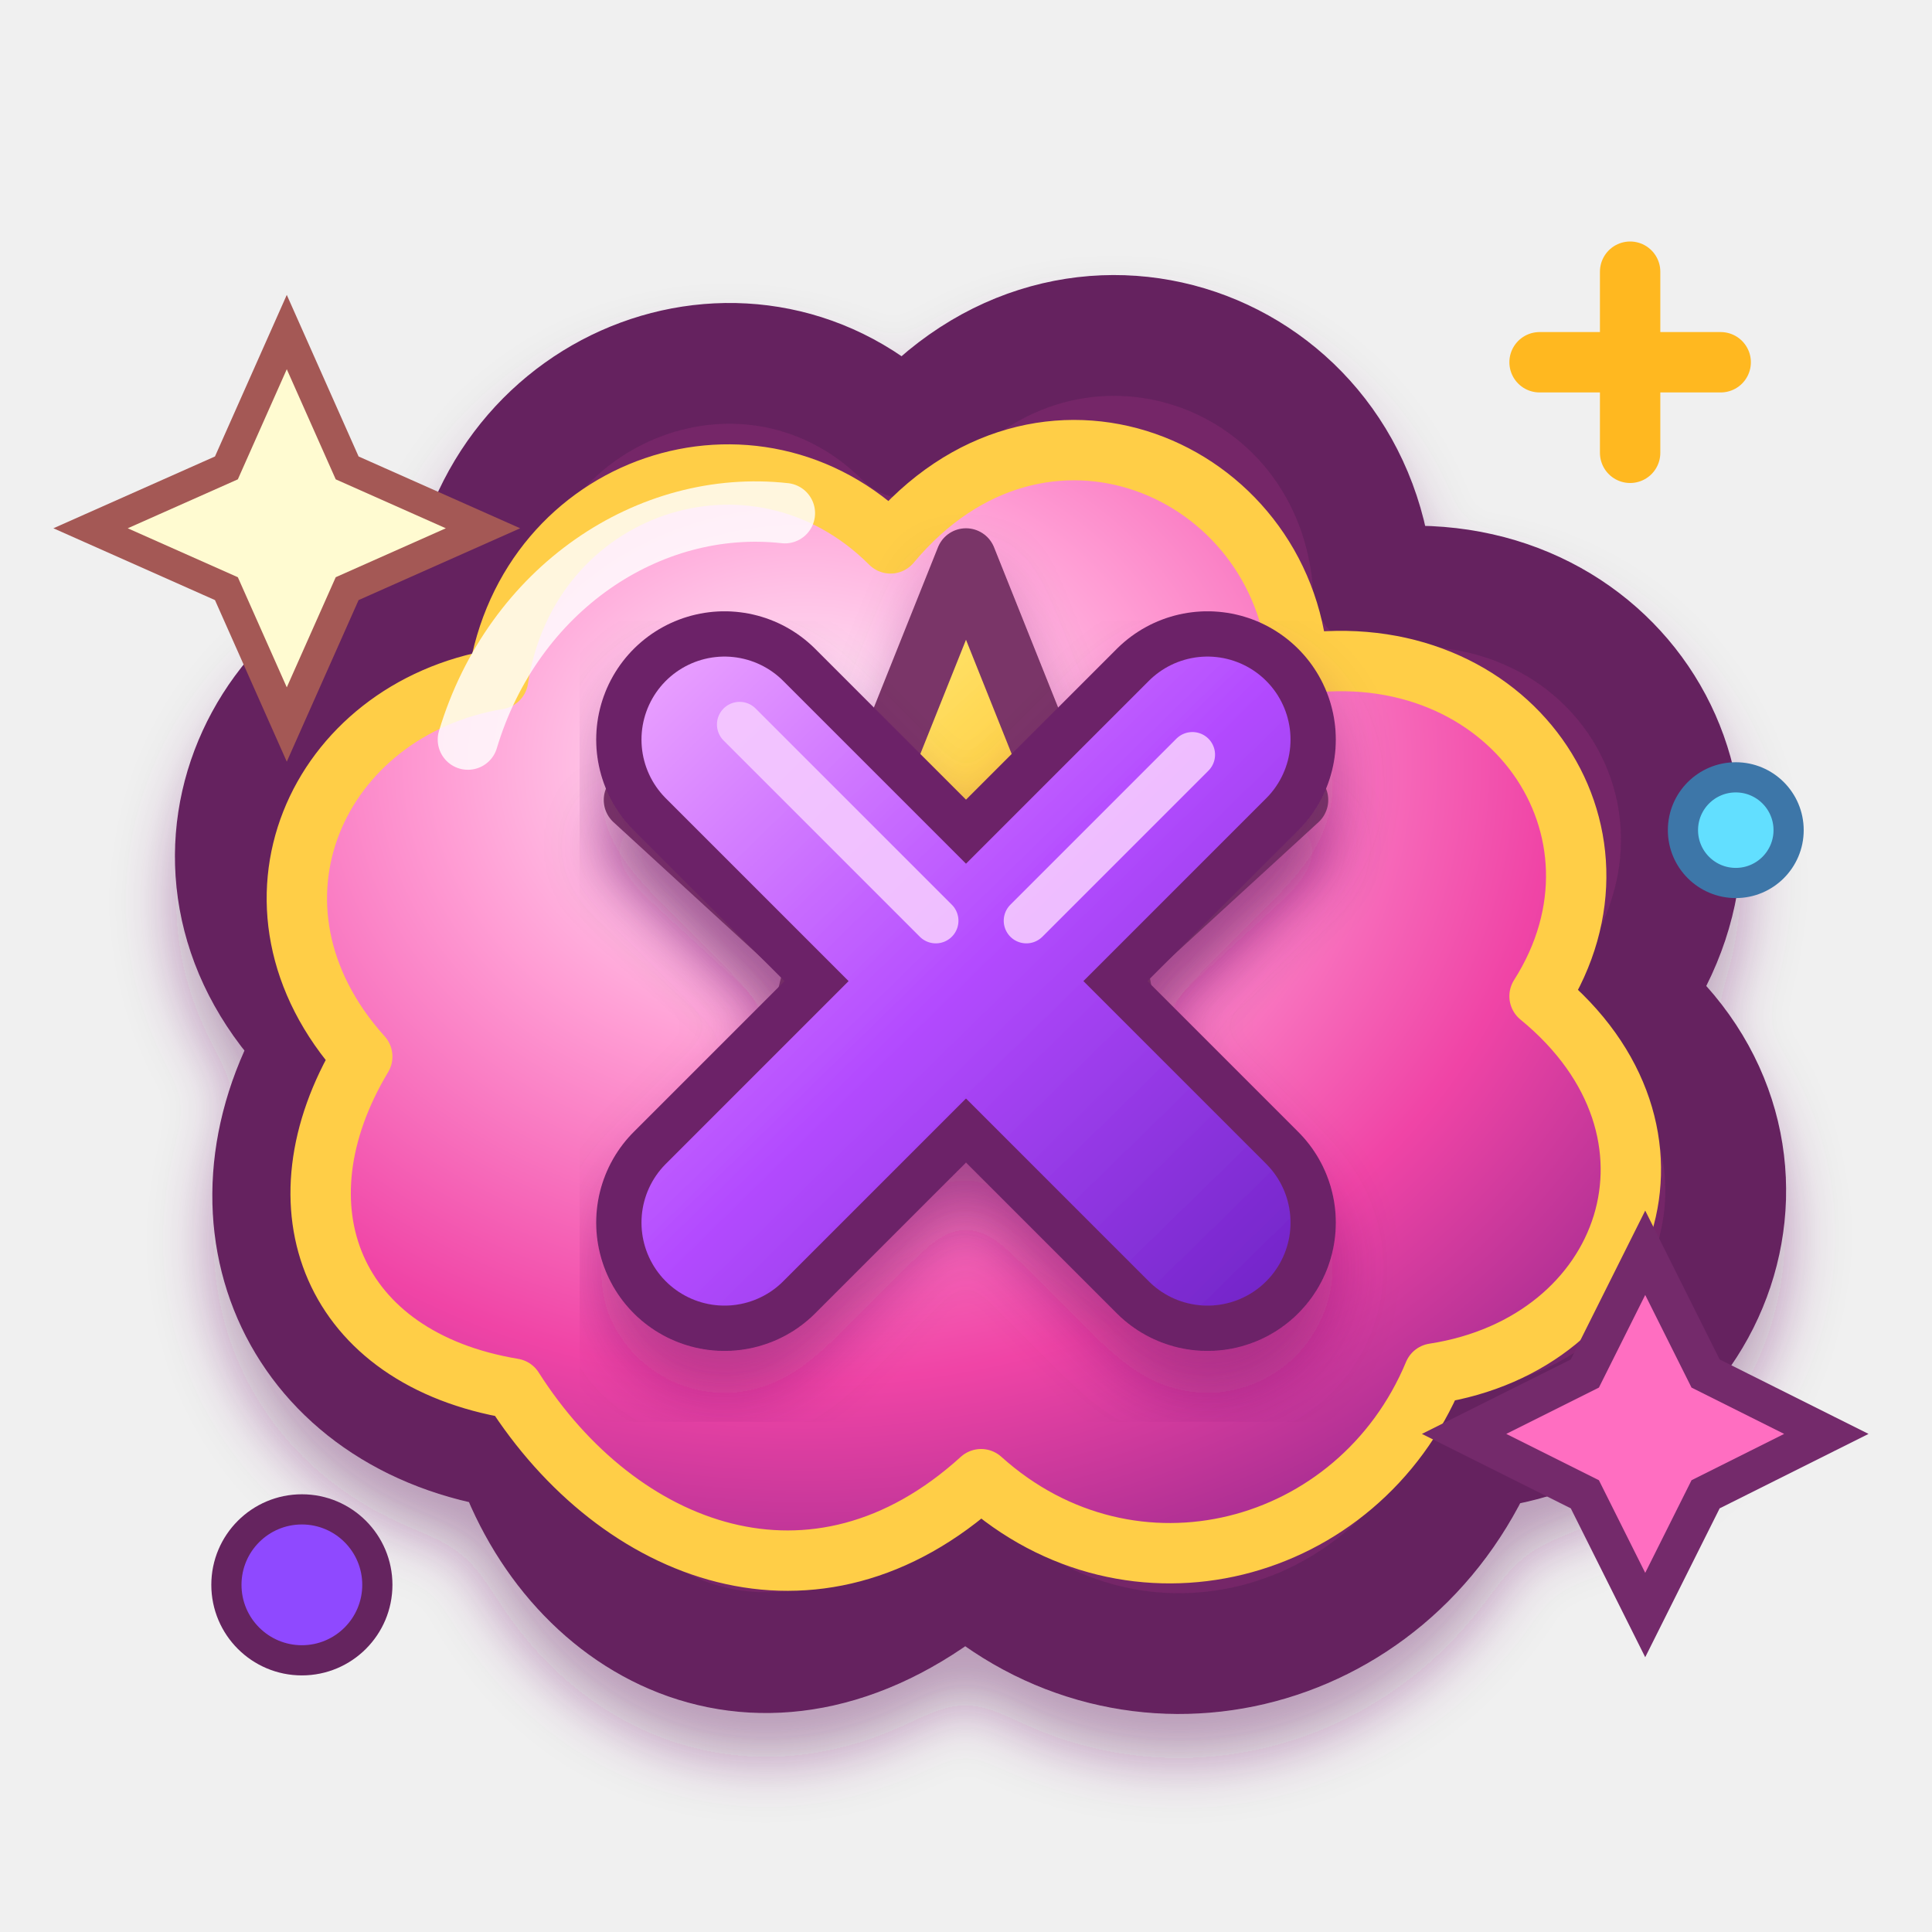
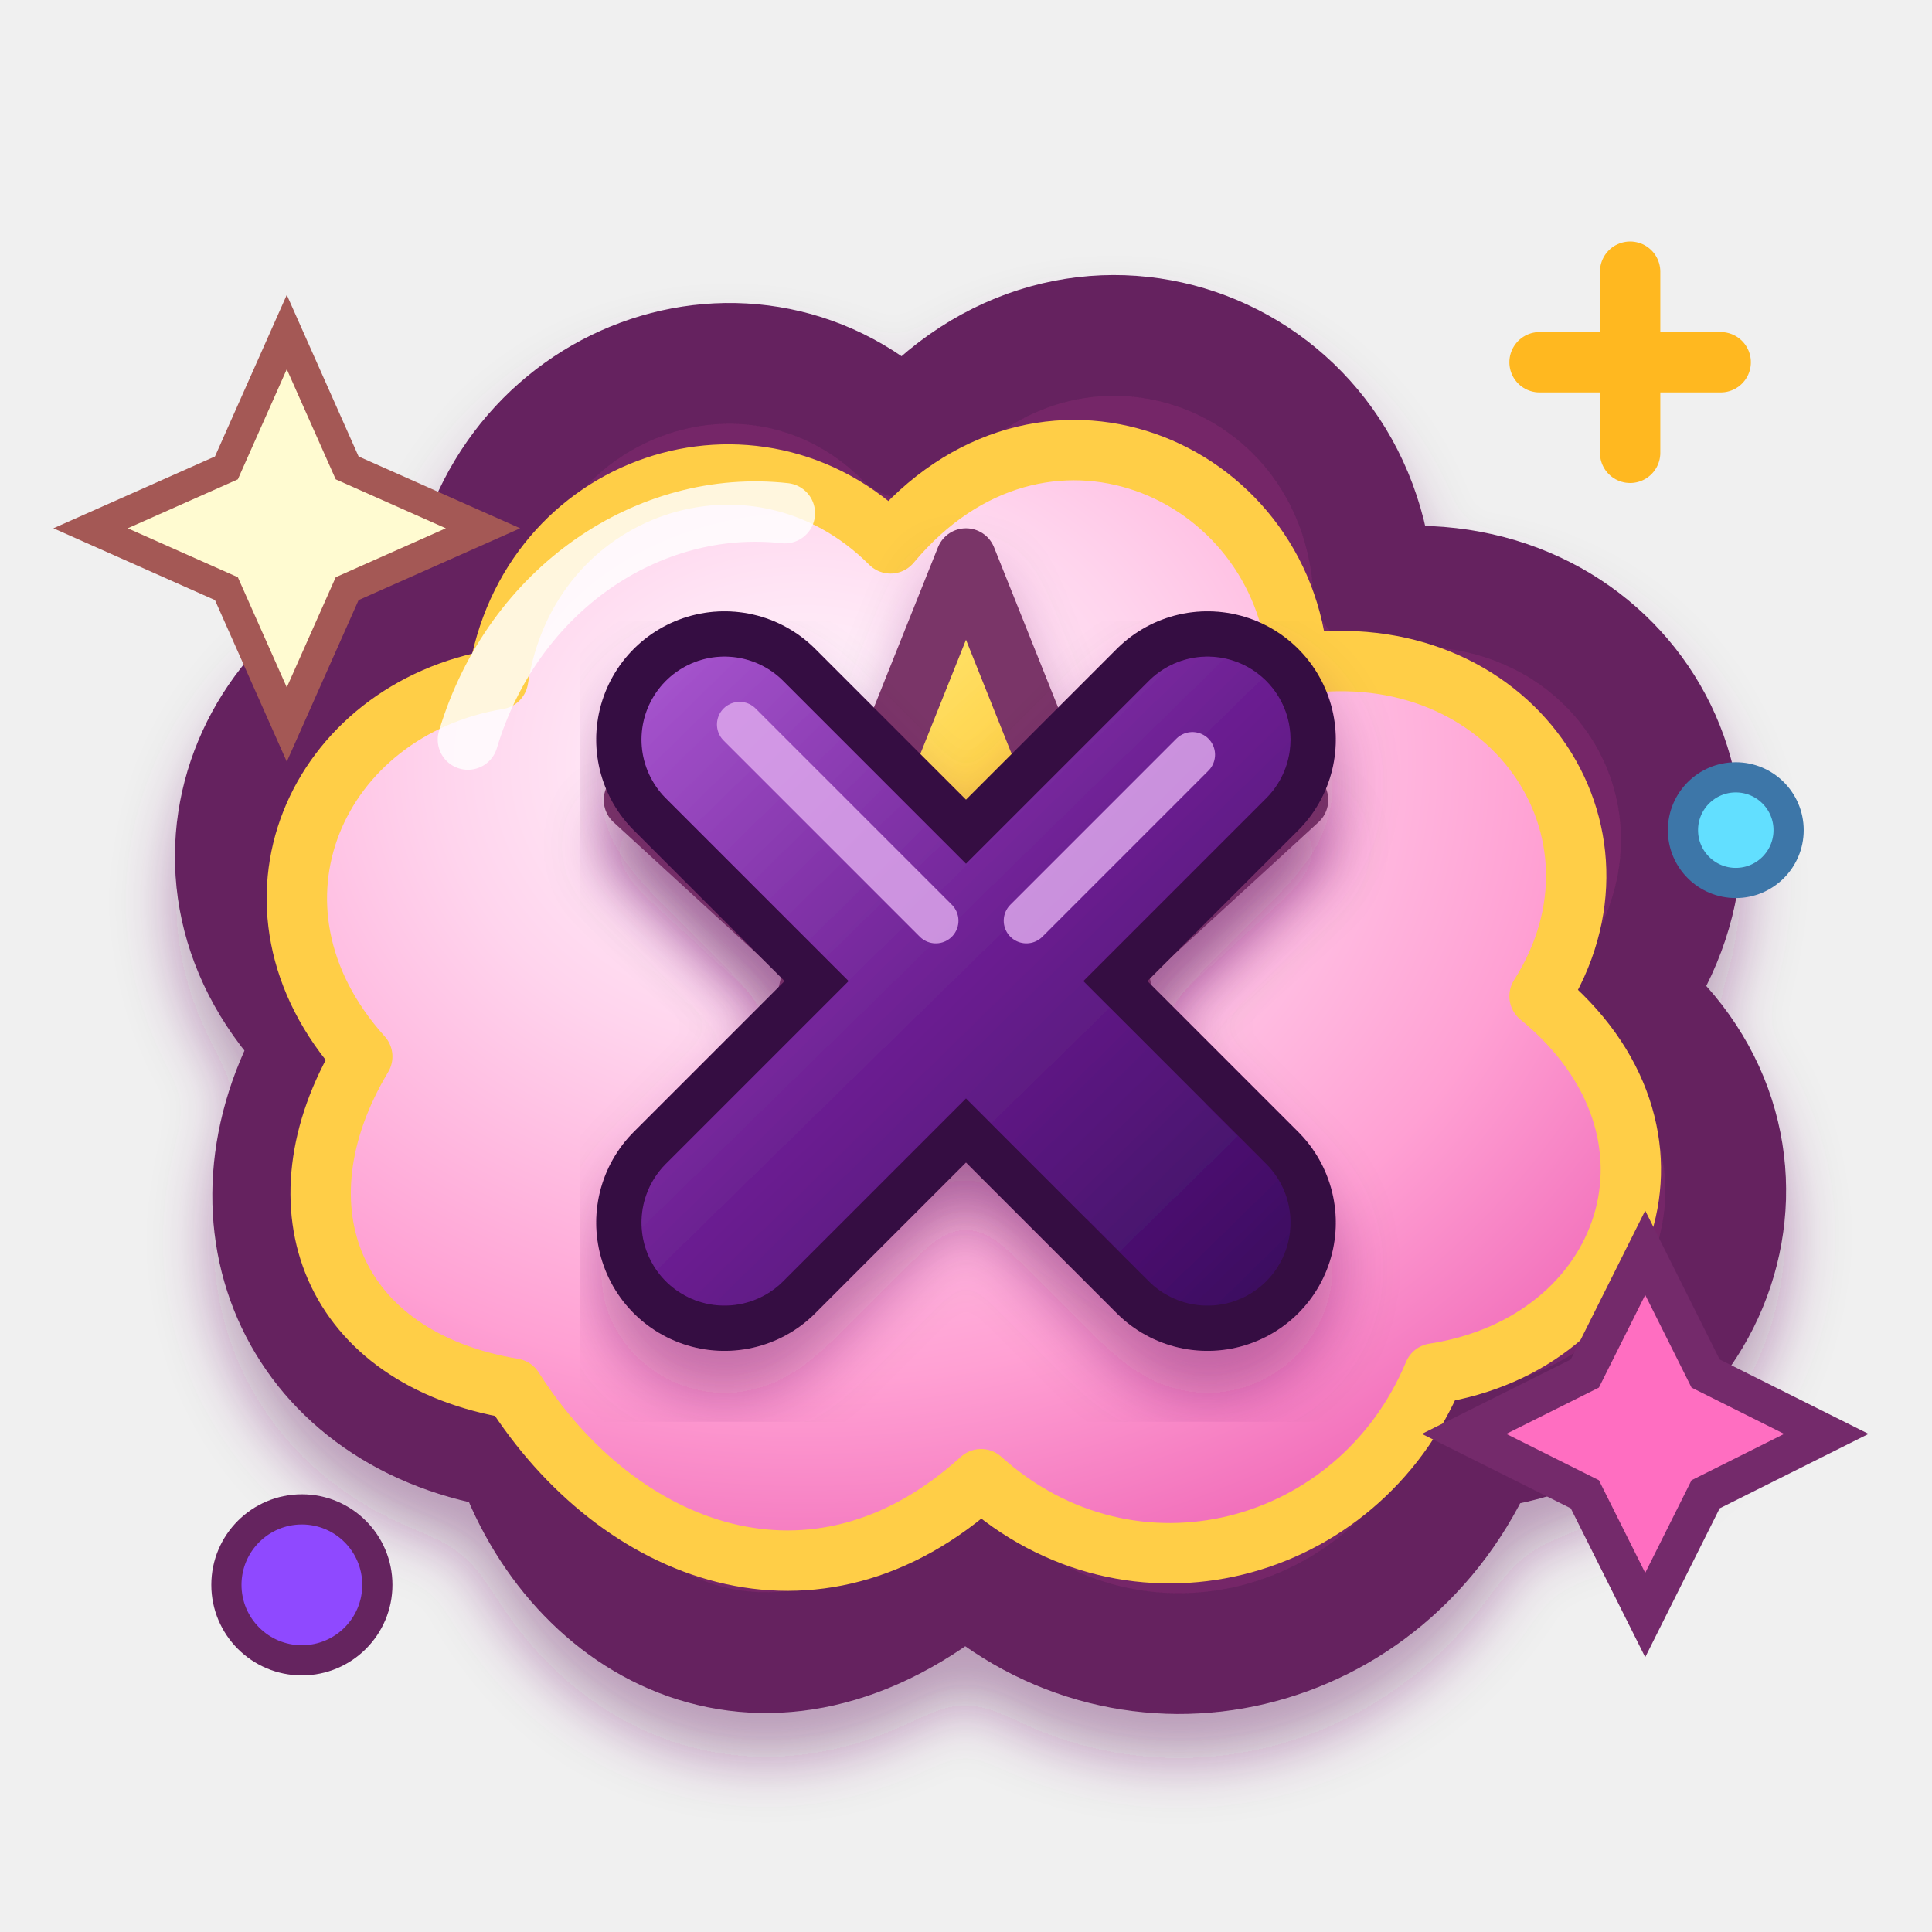
<svg xmlns="http://www.w3.org/2000/svg" viewBox="0 0 128 128" role="img" aria-labelledby="title desc">
  <defs>
    <radialGradient id="cloud" cx="38%" cy="28%" r="78%">
-       <stop stop-color="#FFF2FD" />
-       <stop offset="0.35" stop-color="#FF9DD4" />
-       <stop offset="0.72" stop-color="#F044A6" />
-       <stop offset="1" stop-color="#A62D91" />
+       <stop stop-color="#FFFBFF" />
+       <stop offset="0.35" stop-color="#FFD4ED" />
+       <stop offset="0.72" stop-color="#FFA0D3" />
+       <stop offset="1" stop-color="#F06AB8" />
    </radialGradient>
    <linearGradient id="gold" x1="41" y1="37" x2="83" y2="83" gradientUnits="userSpaceOnUse">
      <stop stop-color="#FFFBD1" />
      <stop offset="0.28" stop-color="#FFE36A" />
      <stop offset="0.62" stop-color="#FFBE26" />
      <stop offset="1" stop-color="#E68310" />
    </linearGradient>
    <linearGradient id="purple" x1="43" y1="43" x2="85" y2="86" gradientUnits="userSpaceOnUse">
-       <stop stop-color="#ECA4FF" />
-       <stop offset="0.5" stop-color="#B34BFF" />
-       <stop offset="1" stop-color="#7124C7" />
+       <stop stop-color="#A957D1" />
+       <stop offset="0.5" stop-color="#6B1F91" />
+       <stop offset="1" stop-color="#3A0B5E" />
    </linearGradient>
    <filter id="shadow" x="-30%" y="-30%" width="170%" height="170%">
      <feDropShadow dx="0" dy="3" stdDeviation="2" flood-color="#671F65" flood-opacity="0.4" />
    </filter>
  </defs>
  <path d="M34 96C20 94 14 81 21 69C10 58 17 42 31 40C33 25 50 19 60 29C71 16 90 23 91 39C107 37 117 53 108 66C120 76 114 94 98 96C92 110 75 114 64 104C51 115 38 108 34 96Z" fill="#742567" stroke="#65245F" stroke-width="8" stroke-linejoin="round" filter="url(#shadow)" />
  <path d="M34 92C22 90 18 80 24 70C15 60 21 47 33 45C35 32 50 27 59 36C69 24 85 31 86 44C100 42 109 55 102 66C113 75 108 89 95 91C90 103 75 107 65 98C54 108 41 103 34 92Z" fill="url(#cloud)" stroke="#FFCE47" stroke-width="4" stroke-linejoin="round" />
  <path d="M64 37L70 52L86 53L74 64L77 80L64 72L50 80L54 64L42 53L58 52Z" fill="url(#gold)" stroke="#7A3567" stroke-width="4" stroke-linejoin="round" filter="url(#shadow)" />
  <g filter="url(#shadow)">
-     <path d="M48 49L80 81M80 49L48 81" stroke="#6C2468" stroke-width="17" stroke-linecap="round" />
+     <path d="M48 49L80 81M80 49L48 81" stroke="#350942" stroke-width="17" stroke-linecap="round" />
    <path d="M48 49L80 81M80 49L48 81" stroke="url(#purple)" stroke-width="11" stroke-linecap="round" />
-     <path d="M49 48L62 61M79 50L68 61" stroke="#F5CAFF" stroke-width="3" stroke-linecap="round" opacity="0.9" />
+     <path d="M49 48L62 61M79 50L68 61" stroke="#DFA9EE" stroke-width="3" stroke-linecap="round" opacity="0.82" />
  </g>
  <path d="M31 49C34 39 43 33 52 34" fill="none" stroke="#FFFFFF" stroke-width="4" stroke-linecap="round" opacity="0.82" />
  <path d="M19 22L23 31L32 35L23 39L19 48L15 39L6 35L15 31Z" fill="url(#gold)" stroke="#A45855" stroke-width="2" />
  <path d="M108 18V30M102 24H114" stroke="#FFB820" stroke-width="4" stroke-linecap="round" />
  <path d="M109 83L113 91L121 95L113 99L109 107L105 99L97 95L105 91Z" fill="#FF6EC1" stroke="#742A6B" stroke-width="2.5" />
  <circle cx="20" cy="105" r="5" fill="#8F49FF" stroke="#65245F" stroke-width="2" />
  <circle cx="115" cy="55" r="3.5" fill="#62DFFF" stroke="#3D76A8" stroke-width="2" />
</svg>
